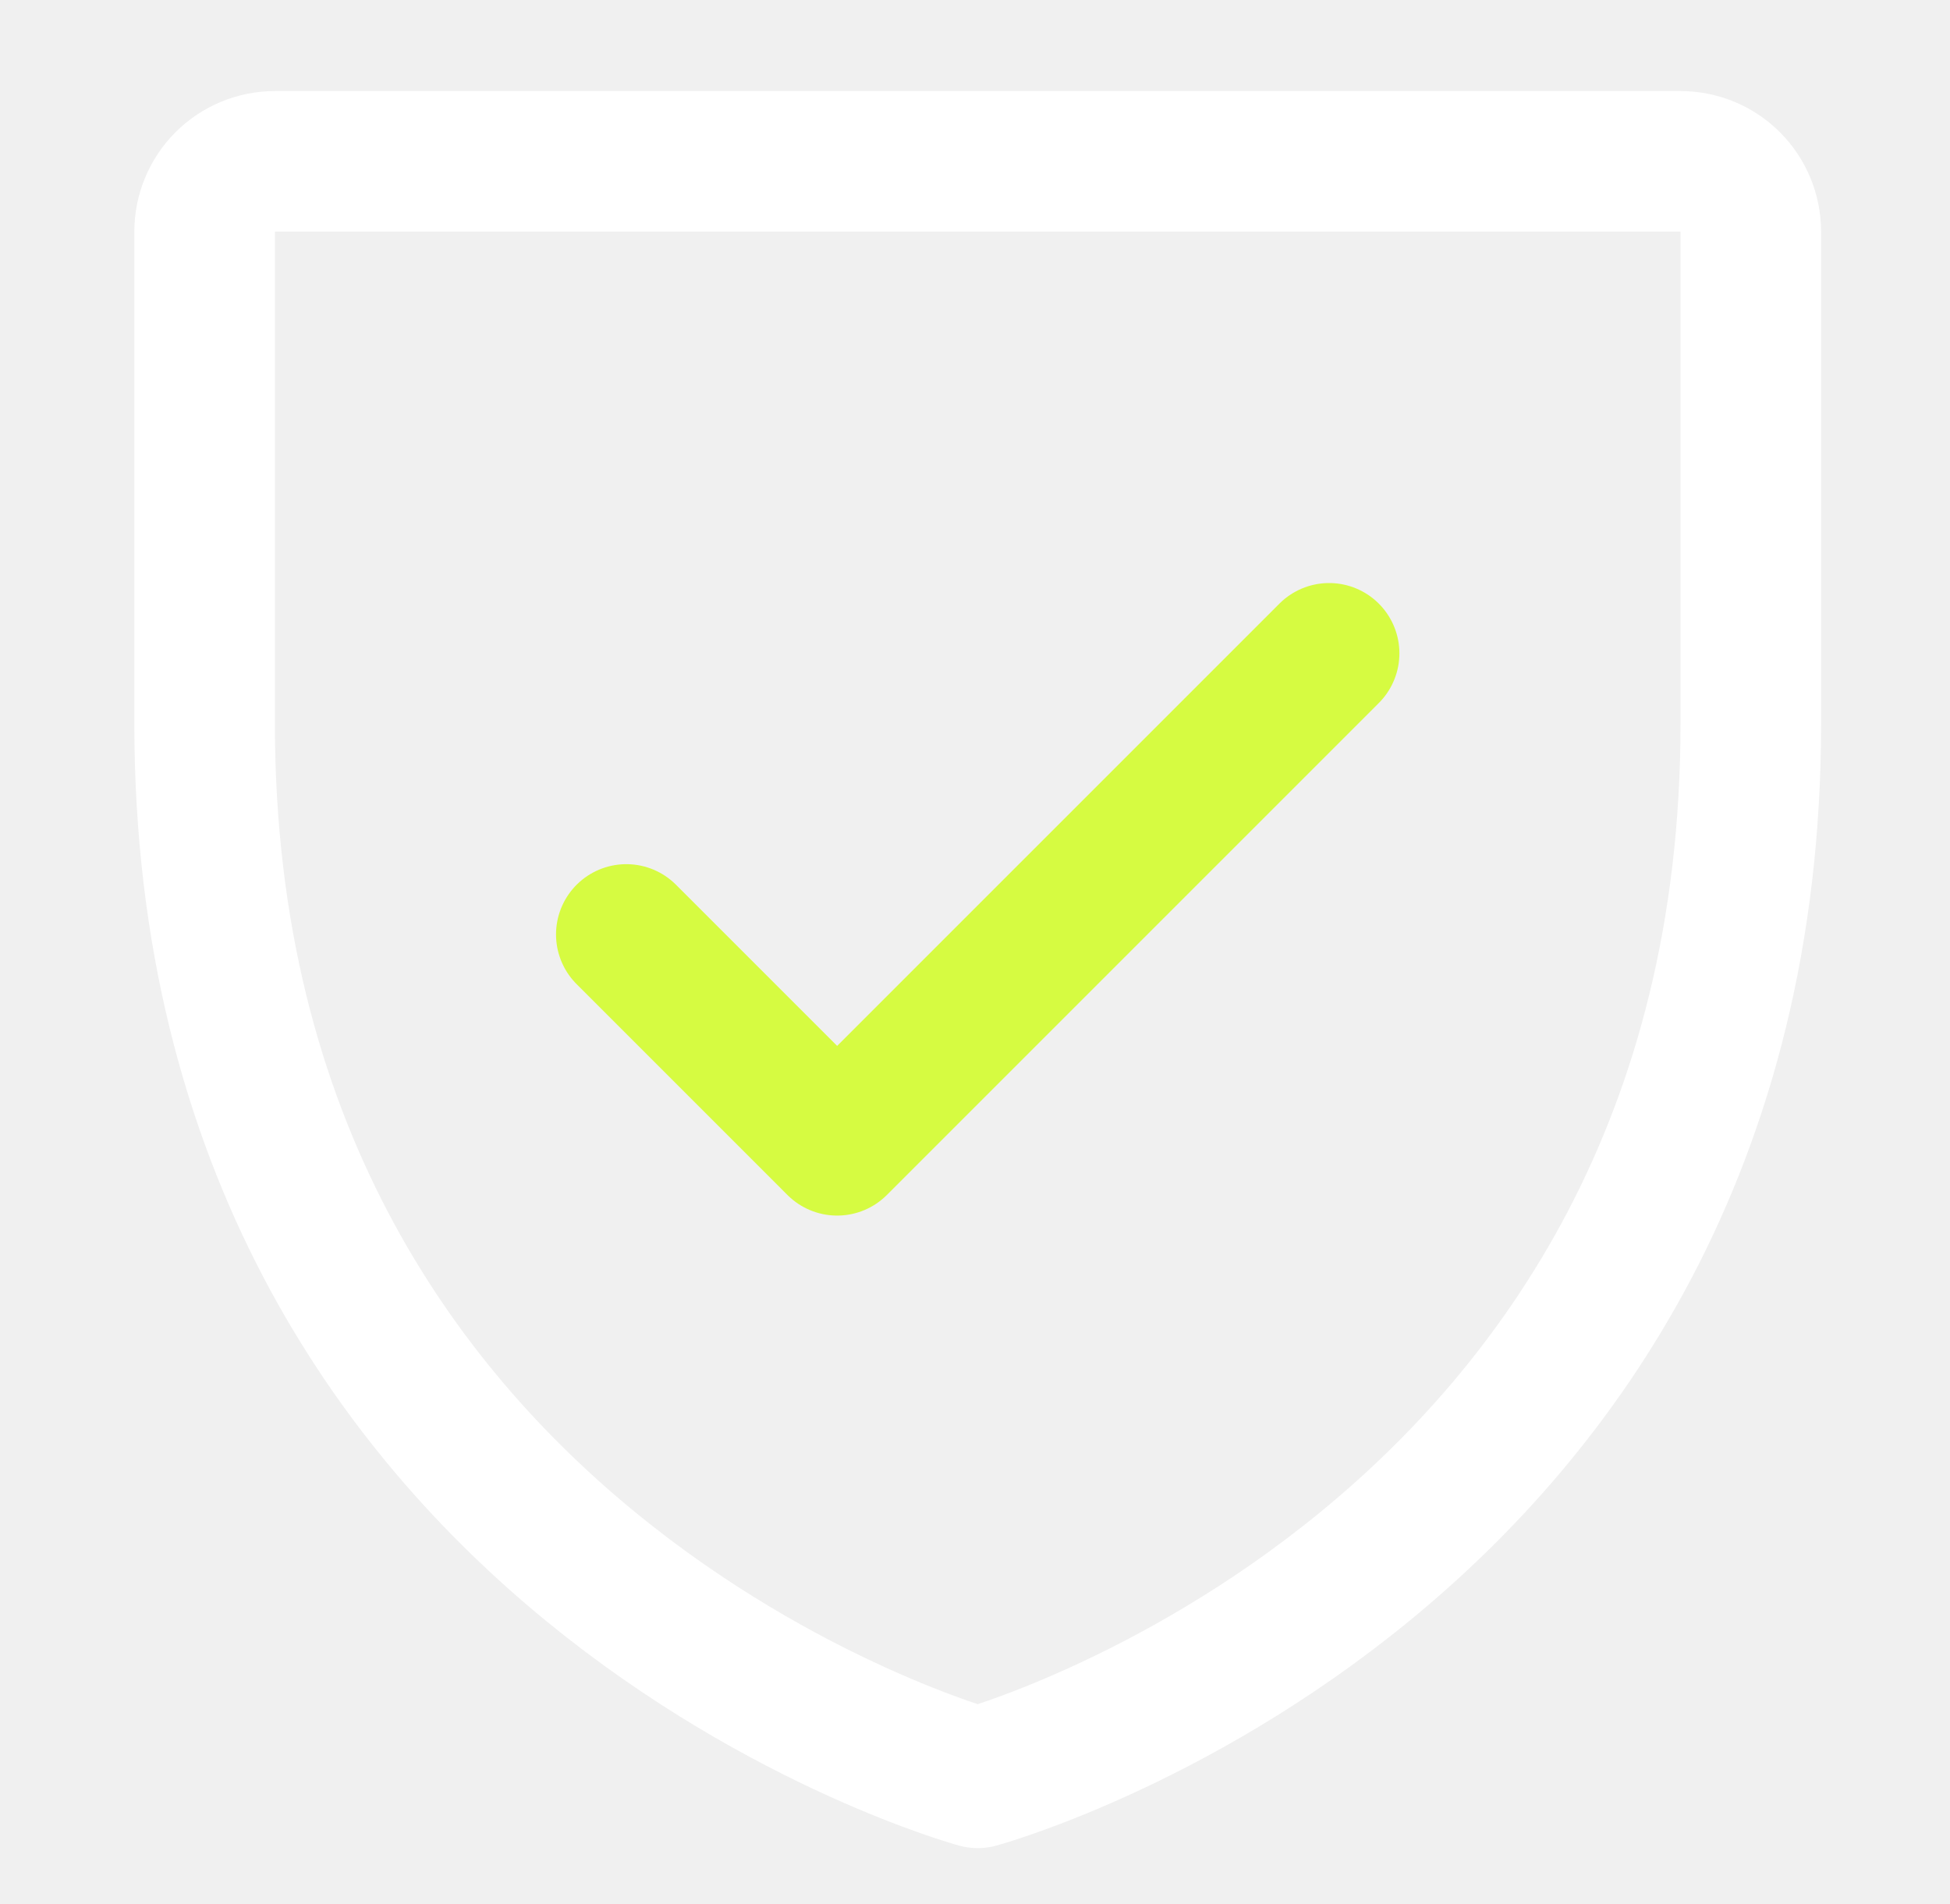
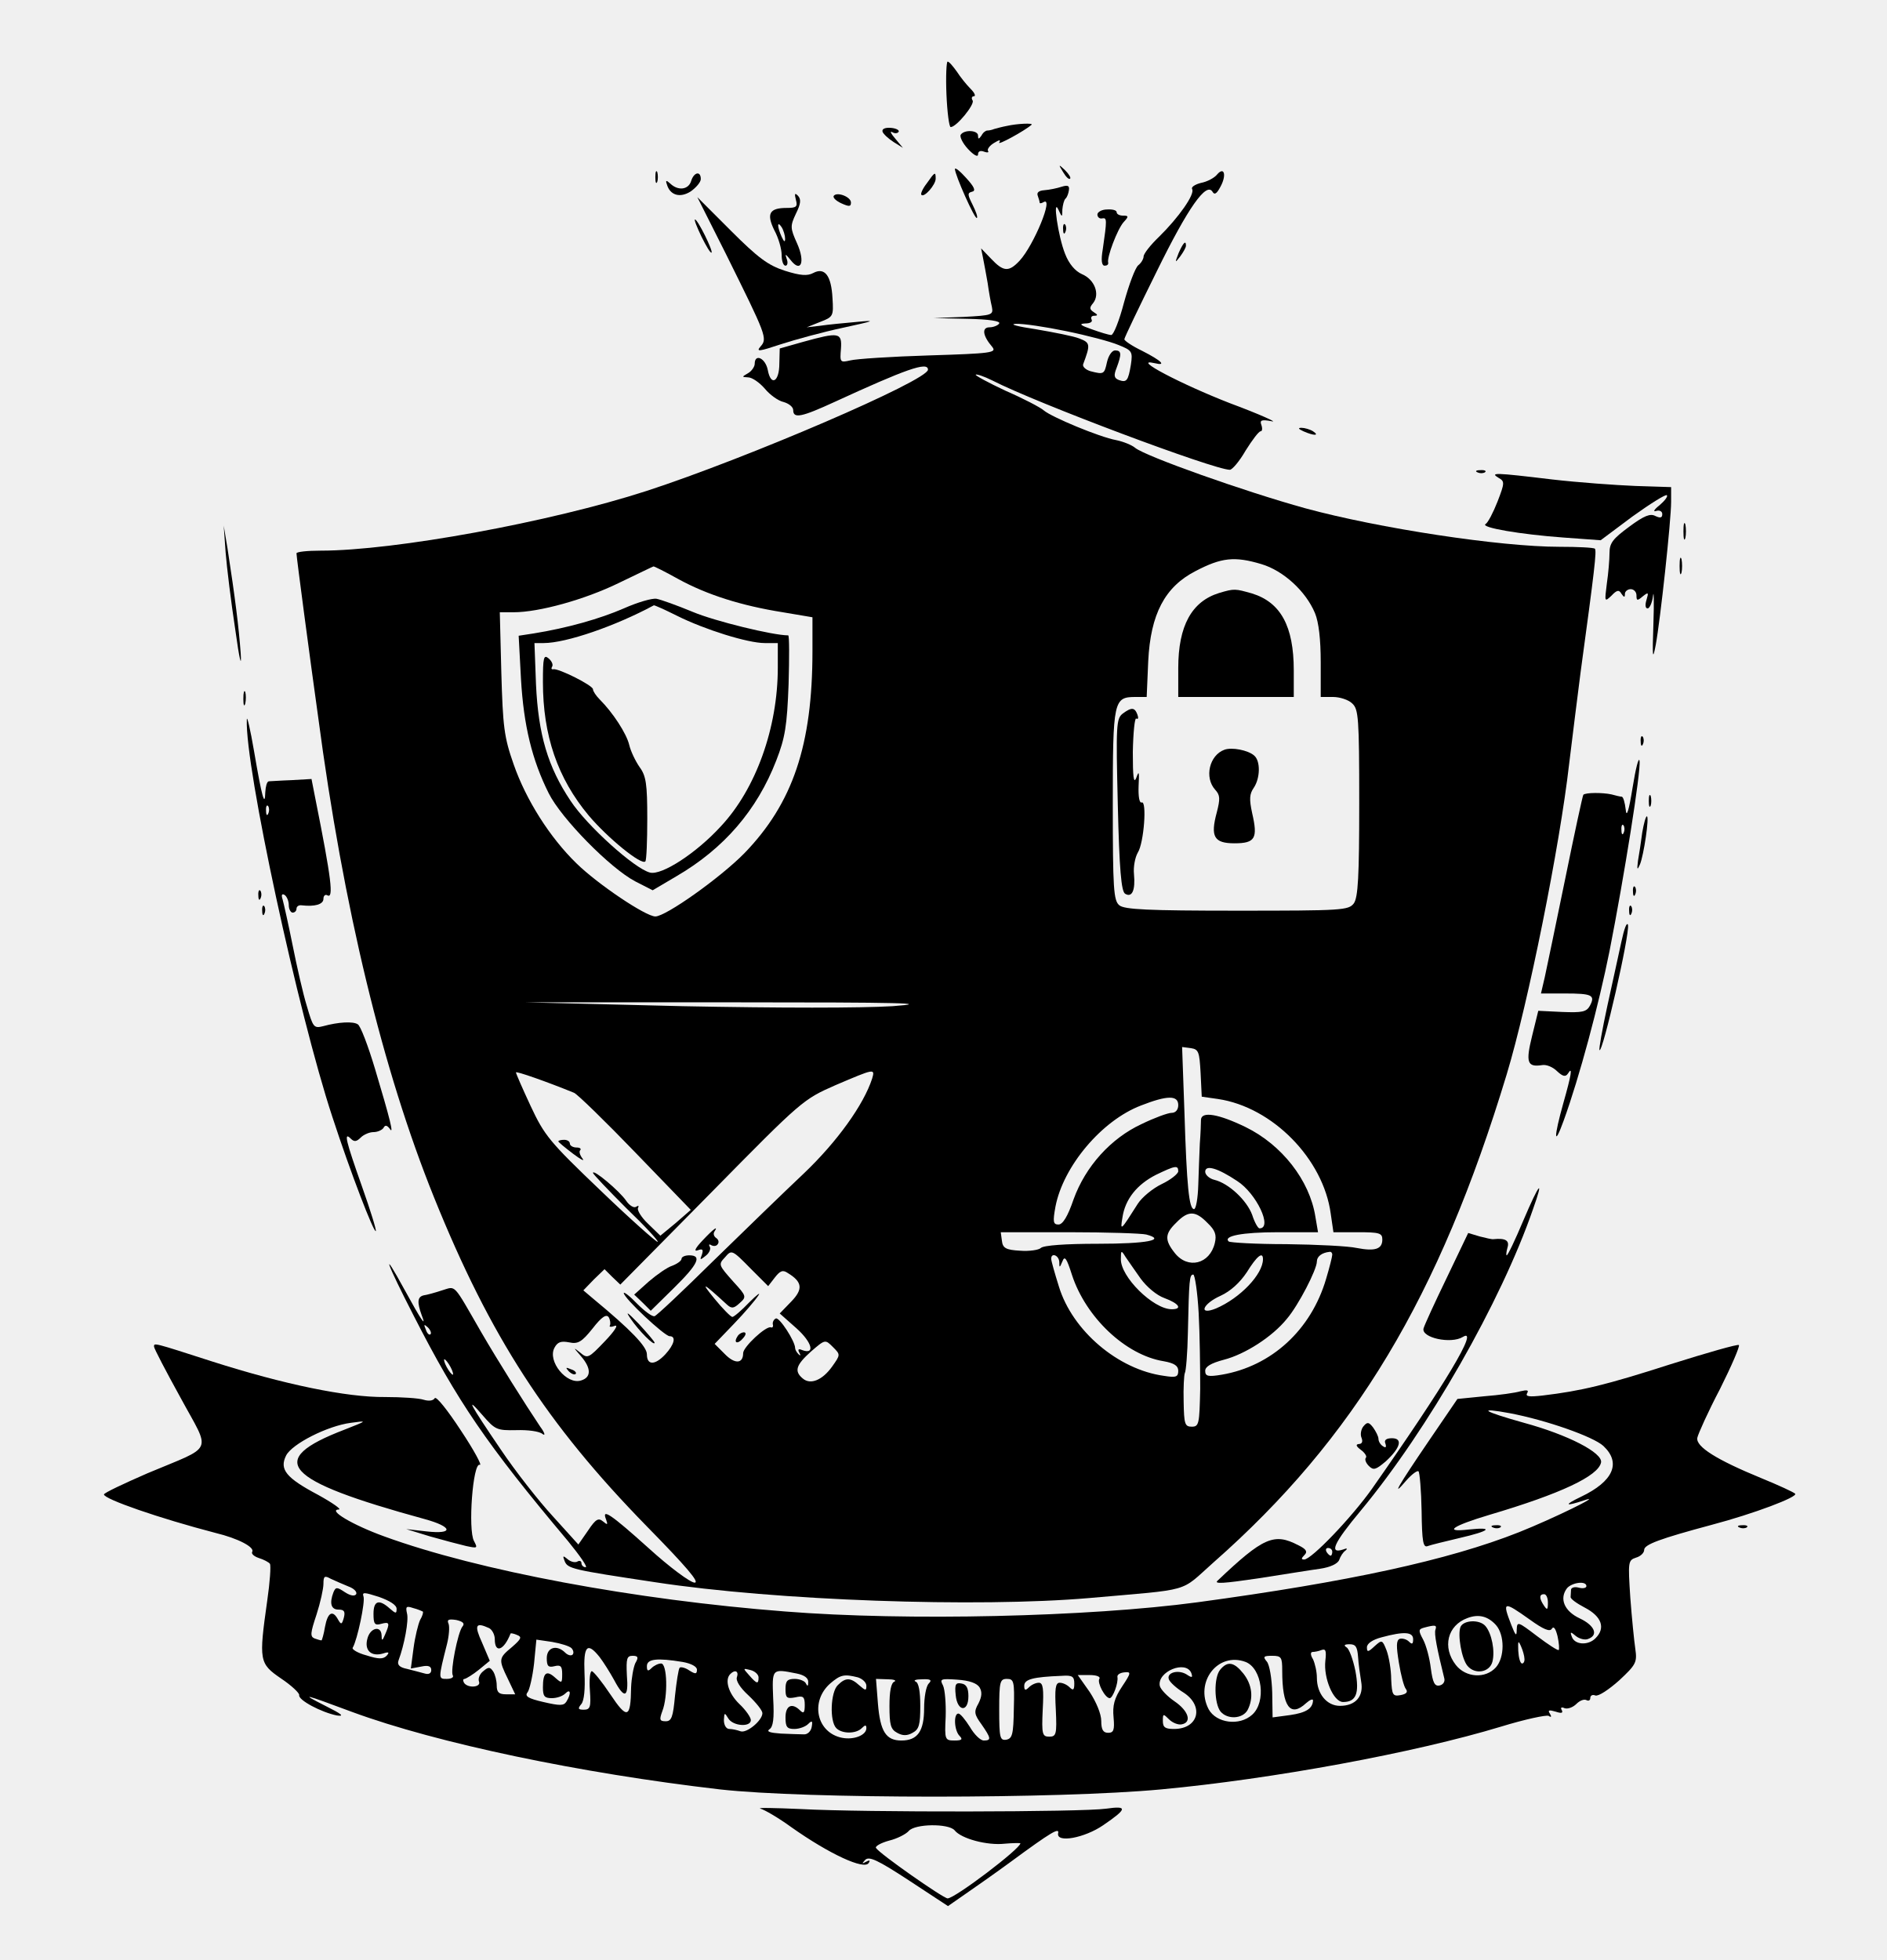
- <svg xmlns="http://www.w3.org/2000/svg" fill="none" viewBox="8.424 15.686 38.844 37.926" style="max-height: 500px" width="38.844" height="37.926">
-   <path stroke-linejoin="round" stroke-linecap="round" stroke-width="2.8" stroke="white" d="M43.3 30.1V20.3C43.3 19.929 43.153 19.573 42.89 19.31C42.627 19.047 42.271 18.9 41.9 18.9H13.9C13.529 18.9 13.173 19.047 12.91 19.31C12.648 19.573 12.5 19.929 12.5 20.3V30.1C12.5 46.9 27.9 51.1 27.9 51.1C27.9 51.1 43.3 46.9 43.3 30.1Z" />
-   <path stroke-linejoin="round" stroke-linecap="round" stroke-width="2.8" stroke="#D6FB41" d="M20.9 34.3L25.1 38.5L34.9 28.7" />
-   <path fill="white" d="M60.07 45.5L55.78 23.63H61.6L63.76 37.82L64.12 40.28H64.36L67.66 23.63H73.78L77.08 40.28H77.35L77.62 38.21L79.78 23.63H85.63L81.4 45.5H73.72L71.17 33.05L70.84 31.22H70.63L70.3 33.05L67.72 45.5H60.07ZM94.42 45.8C92.58 45.8 91.05 45.45 89.83 44.75C88.63 44.05 87.72 43.08 87.1 41.84C86.5 40.58 86.2 39.12 86.2 37.46V37.13C86.2 35.39 86.53 33.91 87.19 32.69C87.85 31.47 88.76 30.54 89.92 29.9C91.1 29.26 92.45 28.94 93.97 28.94C95.67 28.94 97.11 29.26 98.29 29.9C99.49 30.52 100.4 31.4 101.02 32.54C101.64 33.68 101.95 35 101.95 36.5V38.72H91.57V39.47C91.57 40.17 91.82 40.74 92.32 41.18C92.82 41.6 93.46 41.81 94.24 41.81C94.94 41.81 95.51 41.67 95.95 41.39C96.39 41.09 96.65 40.7 96.73 40.22H101.77C101.71 41.34 101.36 42.32 100.72 43.16C100.08 43.98 99.22 44.63 98.14 45.11C97.06 45.57 95.82 45.8 94.42 45.8ZM91.57 35.36V35.51H96.73V35.36C96.73 34.5 96.49 33.87 96.01 33.47C95.55 33.05 94.93 32.84 94.15 32.84C93.39 32.84 92.77 33.06 92.29 33.5C91.81 33.92 91.57 34.54 91.57 35.36ZM114.879 45.8C113.859 45.8 112.929 45.58 112.089 45.14C111.269 44.7 110.659 44.08 110.259 43.28H110.019L109.719 45.5H104.709V23.63H110.019V31.49H110.259C110.659 30.69 111.269 30.07 112.089 29.63C112.929 29.17 113.859 28.94 114.879 28.94C116.359 28.94 117.549 29.28 118.449 29.96C119.349 30.62 120.009 31.55 120.429 32.75C120.849 33.95 121.059 35.36 121.059 36.98V37.76C121.059 40.62 120.499 42.68 119.379 43.94C118.259 45.18 116.759 45.8 114.879 45.8ZM112.719 41.51C113.579 41.51 114.239 41.27 114.699 40.79C115.179 40.29 115.419 39.6 115.419 38.72V36.05C115.419 35.17 115.179 34.48 114.699 33.98C114.239 33.48 113.579 33.23 112.719 33.23C111.899 33.23 111.249 33.48 110.769 33.98C110.289 34.46 110.049 35.15 110.049 36.05V38.69C110.049 39.61 110.289 40.31 110.769 40.79C111.249 41.27 111.899 41.51 112.719 41.51Z" />
-   <path fill="#D6FB41" d="M133.77 45.8C131.61 45.8 129.77 45.41 128.25 44.63C126.73 43.83 125.56 42.71 124.74 41.27C123.94 39.83 123.54 38.15 123.54 36.23V35.96C123.54 33.38 123.99 31.15 124.89 29.27C125.79 27.37 127.1 25.91 128.82 24.89C130.54 23.85 132.61 23.33 135.03 23.33C136.99 23.33 138.71 23.67 140.19 24.35C141.67 25.01 142.83 25.94 143.67 27.14C144.51 28.34 144.96 29.75 145.02 31.37H139.17C139.05 30.41 138.59 29.64 137.79 29.06C137.01 28.48 136.02 28.19 134.82 28.19C133.4 28.19 132.27 28.52 131.43 29.18C130.59 29.82 130.05 30.83 129.81 32.21L129.24 35.36C128.94 37.1 129.21 38.47 130.05 39.47C130.89 40.45 132.13 40.94 133.77 40.94C134.99 40.94 135.97 40.69 136.71 40.19C137.47 39.67 137.97 38.97 138.21 38.09H144C143.7 39.73 143.08 41.13 142.14 42.29C141.2 43.43 140.01 44.3 138.57 44.9C137.13 45.5 135.53 45.8 133.77 45.8ZM145.633 45.5L149.503 23.63H154.873L153.553 31.19H153.883C154.343 30.49 154.973 29.95 155.773 29.57C156.593 29.17 157.463 28.97 158.383 28.97C160.283 28.97 161.693 29.62 162.613 30.92C163.553 32.2 163.813 34.02 163.393 36.38L161.773 45.5H156.373L157.963 36.47C158.163 35.41 158.063 34.6 157.663 34.04C157.263 33.48 156.603 33.2 155.683 33.2C154.843 33.2 154.173 33.47 153.673 34.01C153.173 34.53 152.843 35.22 152.683 36.08L151.063 45.5H145.633ZM173.599 45.8C171.219 45.8 169.339 45.14 167.959 43.82C166.599 42.5 165.919 40.67 165.919 38.33V38.09C165.919 36.25 166.249 34.65 166.909 33.29C167.569 31.91 168.539 30.85 169.819 30.11C171.099 29.35 172.639 28.97 174.439 28.97C176.179 28.97 177.649 29.32 178.849 30.02C180.069 30.7 180.949 31.67 181.489 32.93C182.049 34.17 182.209 35.63 181.969 37.31L181.759 38.72H171.049C171.049 38.78 171.039 38.85 171.019 38.93C171.019 38.99 171.019 39.06 171.019 39.14C170.899 39.94 171.099 40.59 171.619 41.09C172.139 41.57 172.849 41.81 173.749 41.81C174.429 41.81 174.999 41.68 175.459 41.42C175.939 41.16 176.259 40.78 176.419 40.28H181.489C181.209 41.98 180.379 43.33 178.999 44.33C177.619 45.31 175.819 45.8 173.599 45.8ZM171.679 35.21L171.619 35.51H176.989C177.049 34.63 176.849 33.97 176.389 33.53C175.949 33.07 175.299 32.84 174.439 32.84C173.579 32.84 172.929 33.07 172.489 33.53C172.049 33.97 171.779 34.53 171.679 35.21ZM191.498 45.8C189.098 45.8 187.218 45.14 185.858 43.82C184.518 42.5 183.848 40.75 183.848 38.57V38.33C183.848 36.43 184.178 34.78 184.838 33.38C185.518 31.98 186.488 30.9 187.748 30.14C189.028 29.36 190.568 28.97 192.368 28.97C194.648 28.97 196.478 29.55 197.858 30.71C199.258 31.87 199.988 33.44 200.048 35.42H194.918C194.878 34.68 194.618 34.14 194.138 33.8C193.678 33.46 193.088 33.29 192.368 33.29C191.528 33.29 190.878 33.51 190.418 33.95C189.958 34.37 189.668 34.97 189.548 35.75L189.158 38.15C188.978 39.21 189.118 40.03 189.578 40.61C190.038 41.19 190.738 41.48 191.678 41.48C192.378 41.48 192.958 41.3 193.418 40.94C193.878 40.58 194.178 40.1 194.318 39.5H199.478C199.398 40.76 199.008 41.86 198.308 42.8C197.628 43.74 196.708 44.48 195.548 45.02C194.388 45.54 193.038 45.8 191.498 45.8ZM201.092 45.5L204.932 23.63H210.332L208.232 35.42L214.622 29.27H221.222L214.052 35.69L218.402 45.5H212.552L209.852 38.96L207.212 41.27L206.462 45.5H201.092Z" />
+ <svg xmlns="http://www.w3.org/2000/svg" version="1.0" width="490pt" height="509pt" viewBox="0 0 490 509" preserveAspectRatio="xMidYMid meet">
+   <g transform="translate(0,509) scale(0.1,-0.1)" fill="#000000" stroke="none">
+     <path d="M2458 4845 c2 -47 7 -85 11 -85 15 0 63 59 57 69 -4 6 -2 11 3 11 6 0 2 9 -8 19 -11 11 -27 31 -36 45 -10 14 -20 26 -24 26 -3 0 -5 -38 -3 -85z" />
+     <path d="M2615 4763 c-11 -2 -26 -6 -33 -8 -7 -3 -15 -4 -18 -4 -4 0 -11 -5 -15 -13 -7 -10 -9 -10 -9 0 0 14 -36 16 -45 2 -3 -5 5 -22 19 -37 15 -16 26 -22 26 -14 0 8 6 11 16 7 8 -3 13 -2 10 2 -3 4 4 14 16 21 13 8 18 9 13 1 -6 -9 66 30 84 46 6 5 -38 3 -64 -3z" />
+     <path d="M2292 4748 c2 -6 15 -18 29 -27 l24 -15 -20 24 c-11 13 -15 20 -8 17 6 -4 14 -4 17 1 2 4 -7 9 -21 10 -15 1 -23 -3 -21 -10z" />
+     <path d="M2480 4651 c0 -15 52 -132 57 -127 3 2 -3 18 -11 34 -13 26 -14 31 -2 34 11 2 7 12 -15 36 -16 18 -29 28 -29 23z" />
+     <path d="M2761 4643 c7 -12 15 -20 18 -17 3 2 -3 12 -13 22 -17 16 -18 16 -5 -5z" />
+     <path d="M1702 4630 c0 -14 2 -19 5 -12 2 6 2 18 0 25 -3 6 -5 1 -5 -13z" />
+     <path d="M3161 4637 c-7 -9 -26 -19 -42 -22 -16 -4 -26 -11 -23 -16 8 -13 -35 -74 -86 -124 -22 -21 -40 -44 -40 -51 0 -6 -6 -17 -14 -23 -8 -7 -24 -50 -37 -97 -12 -46 -27 -84 -33 -84 -6 0 -29 7 -51 15 -29 10 -34 14 -17 15 13 0 20 4 17 10 -3 6 0 10 7 10 10 0 9 3 -1 9 -12 8 -12 12 -2 24 18 23 4 61 -29 75 -18 8 -34 27 -44 53 -18 45 -33 149 -17 114 9 -20 10 -20 10 1 1 11 4 24 8 28 4 3 8 14 9 22 2 12 -3 14 -19 9 -12 -4 -32 -8 -45 -9 -14 -1 -20 -6 -17 -14 3 -8 5 -16 5 -18 0 -3 5 -2 10 1 28 17 -25 -112 -62 -152 -28 -30 -42 -29 -74 5 l-26 27 5 -25 c3 -14 8 -43 12 -65 3 -22 8 -50 11 -62 4 -21 1 -22 -73 -26 l-78 -3 88 -2 c56 -1 86 -6 82 -12 -3 -5 -15 -10 -25 -10 -21 0 -18 -22 7 -51 12 -15 -2 -17 -164 -22 -98 -3 -190 -9 -205 -13 -26 -6 -27 -5 -24 30 3 43 -5 44 -99 18 l-60 -17 -1 -39 c0 -48 -22 -60 -30 -17 -6 31 -34 44 -34 16 0 -7 -8 -19 -17 -24 -17 -10 -17 -10 0 -11 10 0 29 -13 43 -29 13 -16 35 -32 49 -35 14 -4 25 -13 25 -21 0 -23 22 -18 107 21 185 85 243 106 243 84 0 -28 -470 -230 -731 -315 -250 -81 -655 -155 -846 -155 -35 0 -63 -3 -63 -7 0 -5 9 -75 20 -158 11 -82 27 -202 36 -265 66 -499 168 -919 301 -1249 146 -362 293 -589 552 -854 103 -105 139 -147 125 -147 -11 0 -65 40 -120 90 -99 89 -122 104 -110 74 5 -14 4 -15 -8 -5 -12 10 -19 6 -39 -24 l-25 -36 -66 73 c-37 40 -98 118 -135 173 -83 122 -93 142 -48 90 33 -38 37 -40 88 -39 30 1 60 -3 68 -10 8 -6 6 3 -6 19 -39 58 -110 171 -153 245 -75 130 -65 120 -102 109 -18 -6 -40 -12 -48 -13 -16 -4 -17 -18 -5 -51 14 -36 -2 -12 -44 65 -64 117 -48 72 24 -68 113 -221 188 -332 400 -584 31 -38 52 -68 46 -68 -6 0 -11 5 -11 11 0 5 -5 7 -10 4 -6 -4 -18 -1 -26 6 -12 10 -13 9 -8 -4 8 -21 17 -23 236 -56 314 -48 837 -66 1127 -41 271 24 233 13 322 92 367 323 587 690 762 1268 56 185 138 594 162 805 9 72 22 180 30 240 36 264 42 315 37 320 -3 3 -44 5 -92 5 -154 0 -469 48 -660 100 -159 44 -415 135 -442 157 -8 7 -30 16 -49 20 -44 8 -168 60 -188 77 -9 8 -53 31 -99 51 -45 21 -80 40 -78 42 2 2 21 -4 43 -15 115 -59 576 -232 617 -232 6 0 25 22 41 50 17 27 34 50 39 50 4 0 5 7 2 16 -5 13 0 15 27 10 17 -4 -31 18 -109 47 -126 49 -258 118 -196 104 33 -8 19 6 -32 32 -25 12 -46 26 -46 30 0 4 38 83 84 176 82 167 129 233 145 207 5 -9 11 -5 20 12 17 30 11 55 -8 33z m-392 -407 c54 -11 115 -27 136 -36 35 -14 37 -17 32 -51 -7 -42 -11 -47 -31 -40 -13 5 -14 12 -6 32 13 35 13 45 -4 45 -8 0 -17 -13 -21 -30 -7 -32 -8 -33 -43 -24 -13 4 -21 12 -19 18 19 51 19 56 -10 67 -15 6 -66 16 -113 24 -47 7 -70 13 -52 14 19 1 78 -8 131 -19z m507 -605 c57 -17 115 -70 139 -127 10 -24 15 -69 15 -128 l0 -90 32 0 c17 0 40 -7 50 -17 16 -15 18 -36 18 -258 0 -192 -3 -245 -14 -261 -14 -18 -29 -19 -304 -19 -230 0 -292 3 -305 14 -15 12 -17 43 -17 262 0 272 2 279 60 279 l28 0 4 93 c6 122 43 193 123 234 67 35 101 39 171 18z m-1514 -39 c75 -41 164 -69 271 -86 l77 -13 0 -88 c0 -244 -51 -395 -177 -525 -63 -64 -204 -164 -231 -164 -25 0 -150 84 -205 138 -69 67 -131 165 -163 257 -25 71 -28 98 -32 238 l-4 157 36 0 c66 0 185 33 273 76 48 23 89 43 90 43 1 1 31 -14 65 -33z m556 -1109 c-85 -5 -290 -5 -545 0 l-408 10 545 0 c431 0 516 -2 408 -10z m800 -173 l3 -62 42 -6 c142 -21 274 -156 293 -298 l7 -48 63 0 c56 0 64 -2 64 -19 0 -25 -19 -31 -66 -22 -22 5 -104 9 -183 10 -79 0 -147 4 -150 7 -15 14 34 24 128 24 l104 0 -7 41 c-15 94 -87 186 -181 232 -70 34 -115 42 -116 19 0 -9 -1 -37 -3 -62 -1 -25 -3 -73 -4 -107 -1 -35 -6 -63 -11 -63 -13 0 -19 59 -25 253 l-6 168 23 -3 c20 -3 22 -10 25 -64z m-1627 -52 c9 -4 81 -74 160 -156 l143 -148 -39 -34 -40 -33 -32 31 c-18 17 -29 36 -26 41 3 6 1 7 -5 3 -6 -4 -18 4 -26 16 -17 25 -86 83 -86 72 0 -3 39 -44 86 -91 48 -46 85 -86 82 -88 -2 -2 -69 57 -148 133 -133 127 -146 143 -182 220 -21 45 -38 84 -38 87 0 4 80 -24 151 -53z m774 37 c-22 -68 -91 -164 -177 -246 -51 -48 -157 -151 -236 -228 -78 -77 -147 -142 -152 -143 -6 -2 -26 13 -45 32 -19 20 -35 32 -35 28 0 -13 106 -112 119 -112 18 0 12 -22 -11 -47 -27 -29 -48 -29 -48 0 0 20 -41 63 -139 144 l-26 22 27 28 28 27 20 -20 21 -20 237 240 c235 239 238 241 322 278 101 43 103 44 95 17z m795 -69 c0 -12 -7 -20 -17 -20 -10 0 -45 -13 -78 -29 -80 -37 -146 -110 -177 -196 -15 -44 -28 -65 -39 -65 -14 0 -15 7 -8 46 20 105 120 224 222 263 69 27 97 27 97 1z m0 -172 c-1 -7 -20 -22 -43 -33 -23 -11 -51 -34 -62 -51 -45 -71 -46 -72 -40 -36 7 48 38 86 87 111 50 24 58 26 58 9z m153 -25 c50 -32 93 -123 58 -123 -4 0 -13 16 -19 35 -14 38 -61 82 -98 91 -13 3 -24 13 -24 21 0 19 32 10 83 -24z m-77 -109 c20 -19 24 -31 19 -52 -13 -55 -70 -69 -104 -26 -27 34 -26 50 4 79 31 32 50 31 81 -1z m-159 -30 c53 -14 2 -24 -126 -24 -83 0 -141 -4 -148 -11 -5 -5 -30 -9 -54 -7 -37 2 -45 7 -47 26 l-3 22 178 0 c98 0 188 -3 200 -6z m-1027 -89 l45 -45 17 22 c14 18 21 21 34 12 38 -23 40 -42 9 -74 l-30 -31 44 -39 c40 -36 49 -69 14 -56 -9 4 -12 2 -7 -7 4 -7 3 -9 -2 -4 -5 5 -9 12 -9 16 0 18 -41 81 -50 77 -5 -2 -9 -9 -8 -15 2 -6 -1 -10 -5 -8 -13 4 -72 -51 -72 -67 0 -28 -22 -29 -48 -2 l-26 26 50 52 c28 29 56 62 63 73 8 11 -3 3 -23 -17 -20 -21 -40 -38 -44 -38 -4 0 -25 21 -47 48 -37 45 -30 42 33 -16 12 -11 18 -10 33 4 18 16 18 18 -16 55 -39 44 -40 45 -22 64 17 20 18 20 67 -30z m1012 -25 c16 -22 42 -44 62 -51 38 -14 48 -29 19 -29 -48 0 -134 85 -132 131 0 22 1 23 12 5 7 -10 24 -35 39 -56z m498 62 c0 -5 -7 -33 -16 -63 -39 -133 -142 -227 -271 -249 -36 -6 -43 -4 -43 10 0 11 15 20 49 29 54 14 125 59 163 106 30 35 78 128 78 149 0 13 13 23 33 25 4 1 7 -3 7 -7z m-709 -19 c0 -16 1 -16 8 1 6 16 11 9 25 -35 36 -110 139 -208 238 -224 28 -5 38 -12 38 -25 0 -16 -6 -18 -37 -13 -119 16 -238 117 -273 232 -11 35 -20 67 -20 72 0 17 20 9 21 -8z m529 7 c0 -39 -59 -101 -122 -128 -47 -19 -35 12 12 33 26 12 50 34 68 61 26 42 42 55 42 34z m-167 -140 c3 -55 4 -144 4 -197 -2 -91 -3 -98 -22 -98 -18 0 -20 7 -21 65 -1 36 1 69 3 74 3 4 7 52 8 105 3 138 4 151 14 151 4 0 11 -45 14 -100z m-1529 -32 c-3 -4 3 -5 13 -1 10 3 -2 -15 -26 -40 -43 -45 -45 -46 -65 -29 -18 14 -17 13 2 -9 28 -32 28 -56 1 -64 -37 -12 -88 50 -69 85 8 15 17 18 38 14 23 -5 33 1 61 36 24 31 36 38 42 29 4 -7 5 -17 3 -21z m-466 -23 c-3 -3 -9 2 -12 12 -6 14 -5 15 5 6 7 -7 10 -15 7 -18z m1043 -84 c-25 -35 -56 -48 -76 -31 -23 19 -18 35 21 70 37 32 37 32 57 12 20 -20 20 -20 -2 -51z m-991 -1 c6 -11 8 -20 6 -20 -3 0 -10 9 -16 20 -6 11 -8 20 -6 20 3 0 10 -9 16 -20z" />
+     <path d="M3166 3550 c-71 -22 -106 -85 -106 -195 l0 -75 150 0 150 0 0 69 c0 115 -34 177 -109 200 -43 12 -45 13 -85 1z" />
+     <path d="M2916 3237 c-17 -13 -18 -29 -13 -237 4 -168 9 -225 19 -231 18 -11 27 9 23 51 -2 19 3 44 10 56 16 25 24 136 10 130 -6 -2 -9 15 -8 43 2 37 1 41 -6 21 -7 -17 -9 3 -9 67 1 51 5 90 9 87 5 -3 6 2 3 10 -7 19 -15 20 -38 3z" />
+     <path d="M3180 3143 c-39 -14 -53 -72 -24 -104 13 -14 13 -24 4 -59 -17 -63 -7 -80 46 -80 54 0 61 13 46 78 -8 37 -7 50 4 66 17 25 18 70 1 84 -16 14 -58 22 -77 15z" />
+     <path d="M1620 3510 c-62 -27 -147 -51 -234 -65 l-39 -6 6 -112 c7 -122 29 -211 72 -297 33 -66 160 -195 225 -229 l45 -23 61 36 c124 72 210 172 260 301 23 59 28 90 32 198 2 70 2 127 -1 127 -40 0 -191 37 -248 61 -41 17 -83 32 -94 34 -11 2 -49 -9 -85 -25z m138 -19 c72 -36 184 -71 228 -71 l34 0 0 -64 c0 -156 -57 -315 -148 -412 -64 -70 -154 -128 -184 -120 -40 10 -164 122 -206 186 -59 88 -84 172 -90 303 l-4 107 24 0 c58 0 186 44 286 98 1 1 28 -11 60 -27z" />
+     <path d="M1410 3319 c0 -139 38 -250 119 -347 49 -58 137 -130 147 -119 3 3 5 53 5 111 0 90 -3 111 -20 134 -11 16 -23 41 -27 58 -7 29 -42 83 -76 117 -10 10 -18 22 -18 27 0 10 -90 55 -103 52 -5 -1 -6 2 -3 7 3 5 -1 14 -9 21 -13 11 -15 3 -15 -61z" />
+     <path d="M1450 2126 c0 -2 17 -16 38 -32 20 -15 31 -21 25 -13 -7 9 -10 19 -6 22 3 4 -1 7 -10 7 -9 0 -17 5 -17 10 0 6 -7 10 -15 10 -8 0 -15 -2 -15 -4z" />
+     <path d="M1824 1868 c-18 -19 -23 -29 -12 -25 13 5 15 2 11 -11 -6 -15 -5 -15 10 -3 9 7 14 18 10 24 -3 5 -1 7 5 3 6 -3 13 -2 16 3 4 5 2 12 -4 16 -6 4 -8 11 -5 16 12 18 -2 8 -31 -23z" />
+     <path d="M1770 1821 c0 -5 -11 -13 -24 -18 -13 -4 -40 -23 -61 -41 l-38 -34 22 -21 21 -21 60 59 c63 62 74 85 40 85 -11 0 -20 -4 -20 -9z" />
+     <path d="M1638 1665 c21 -31 62 -72 62 -62 0 3 -19 25 -41 49 -30 31 -36 35 -21 13z" />
+     <path d="M1915 1619 c-11 -17 1 -21 15 -4 8 9 8 15 2 15 -6 0 -14 -5 -17 -11z" />
+     <path d="M1477 1529 c7 -7 15 -10 18 -7 3 3 -2 9 -12 12 -14 6 -15 5 -6 -5z" />
+     <path d="M1795 4620 c-7 -23 -34 -26 -54 -7 -11 10 -13 9 -9 -2 8 -28 34 -36 62 -18 14 10 26 24 26 32 0 22 -18 18 -25 -5z" />
+     <path d="M2407 4614 c-11 -14 -17 -28 -14 -30 7 -8 37 26 37 42 0 19 -2 18 -23 -12z" />
+     <path d="M2067 4571 c5 -18 1 -21 -24 -21 -45 0 -53 -15 -32 -58 11 -20 19 -49 19 -64 0 -15 4 -28 10 -28 5 0 7 8 3 18 -5 14 -3 13 10 -3 27 -35 39 -6 17 43 -18 40 -18 45 -3 77 13 26 14 38 5 47 -8 8 -9 5 -5 -11z m-28 -101 c0 -10 -3 -8 -9 5 -12 27 -12 43 0 25 5 -8 9 -22 9 -30z" />
+     <path d="M2165 4581 c-2 -5 7 -13 20 -19 20 -9 25 -9 25 2 0 15 -37 29 -45 17z" />
+     <path d="M1885 4431 c105 -212 109 -220 90 -241 -12 -14 -4 -13 53 6 37 12 110 32 162 43 83 18 87 20 35 15 -33 -3 -76 -7 -95 -10 l-35 -4 35 14 c34 13 35 15 32 62 -3 58 -20 81 -50 65 -15 -8 -33 -7 -74 6 -43 14 -69 33 -140 104 l-87 87 74 -147z" />
+     <path d="M2850 4533 c0 -7 6 -12 13 -10 12 2 12 -4 1 -80 -5 -29 -3 -43 5 -43 6 0 10 3 9 8 -4 13 24 87 40 105 14 15 13 17 -1 17 -10 0 -17 4 -17 9 0 5 -11 8 -25 7 -14 0 -25 -7 -25 -13z" />
+     <path d="M1822 4475 c12 -24 23 -43 26 -41 4 5 -36 86 -43 86 -3 0 5 -20 17 -45z" />
+     <path d="M2761 4494 c0 -11 3 -14 6 -6 3 7 2 16 -1 19 -3 4 -6 -2 -5 -13z" />
+     <path d="M3061 4433 c-10 -26 -10 -27 4 -9 8 11 15 23 15 28 0 15 -7 8 -19 -19z" />
+     <path d="M3385 3970 c27 -12 43 -12 25 0 -8 5 -22 9 -30 9 -10 0 -8 -3 5 -9z" />
+     <path d="M3838 3863 c7 -3 16 -2 19 1 4 3 -2 6 -13 5 -11 0 -14 -3 -6 -6z" />
+     <path d="M3892 3849 c16 -9 16 -13 -3 -62 -11 -28 -25 -55 -31 -58 -14 -9 92 -27 203 -35 l96 -7 83 62 c46 33 86 58 89 55 3 -3 -5 -14 -19 -26 -14 -11 -18 -18 -9 -15 9 3 16 -1 16 -8 0 -10 -5 -11 -18 -5 -13 7 -29 1 -68 -28 -42 -31 -51 -42 -51 -68 0 -17 -3 -53 -7 -80 -6 -47 -6 -48 12 -31 14 15 20 16 26 5 7 -10 9 -10 9 0 0 6 7 12 15 12 8 0 15 -7 15 -16 0 -14 2 -15 16 -3 15 12 16 11 10 -9 -4 -13 -3 -22 3 -22 5 0 12 15 14 33 2 17 3 -15 1 -73 -3 -88 -2 -97 6 -55 12 65 40 323 40 372 l0 38 -93 3 c-50 2 -148 9 -217 17 -150 18 -161 18 -138 4z" />
+     <path d="M4372 3710 c0 -19 2 -27 5 -17 2 9 2 25 0 35 -3 9 -5 1 -5 -18z" />
+     <path d="M586 3655 c3 -38 14 -128 25 -200 11 -80 17 -103 14 -60 -5 67 -14 140 -34 270 l-10 60 5 -70z" />
+     <path d="M4362 3620 c0 -19 2 -27 5 -17 2 9 2 25 0 35 -3 9 -5 1 -5 -18z" />
+     <path d="M632 3275 c0 -16 2 -22 5 -12 2 9 2 23 0 30 -3 6 -5 -1 -5 -18z" />
+     <path d="M641 3221 c-5 -122 133 -761 222 -1031 48 -147 108 -302 113 -297 2 2 -14 54 -36 116 -42 119 -48 143 -29 124 9 -9 15 -8 26 3 8 8 23 14 33 14 10 0 22 5 26 11 4 8 9 7 16 -2 12 -19 1 25 -38 155 -18 60 -38 113 -45 116 -12 8 -50 6 -90 -5 -24 -6 -26 -3 -42 52 -10 32 -26 103 -37 158 -11 55 -23 108 -26 119 -4 12 -2 16 5 12 6 -4 11 -16 11 -27 0 -10 5 -19 10 -19 6 0 10 5 10 10 0 6 6 10 13 9 34 -4 57 2 57 17 0 8 5 12 10 9 17 -10 11 41 -31 251 l-10 51 -52 -3 c-29 -1 -55 -3 -59 -3 -5 -1 -8 -13 -9 -28 -1 -42 -9 -12 -29 105 -10 59 -19 96 -19 83z m56 -243 c-3 -8 -6 -5 -6 6 -1 11 2 17 5 13 3 -3 4 -12 1 -19z" />
+     <path d="M4261 3164 c0 -11 3 -14 6 -6 3 7 2 16 -1 19 -3 4 -6 -2 -5 -13z" />
+     <path d="M4240 3045 c-10 -62 -16 -80 -18 -57 -2 17 -6 32 -10 33 -4 0 -16 3 -27 6 -23 5 -67 5 -73 -1 -2 -3 -23 -100 -47 -218 -24 -117 -48 -232 -53 -255 l-10 -43 62 0 c70 0 80 -4 65 -32 -9 -16 -20 -18 -72 -16 l-62 3 -16 -65 c-17 -69 -13 -82 26 -76 11 2 28 -5 39 -16 15 -14 22 -15 28 -6 13 21 9 -3 -12 -77 -25 -89 -25 -117 1 -45 41 113 91 300 119 440 38 193 82 468 78 494 -2 12 -10 -19 -18 -69z m-23 -117 c-3 -8 -6 -5 -6 6 -1 11 2 17 5 13 3 -3 4 -12 1 -19z" />
+     <path d="M4282 3010 c0 -14 2 -19 5 -12 2 6 2 18 0 25 -3 6 -5 1 -5 -13z" />
+     <path d="M4265 2928 c-3 -24 -8 -56 -11 -73 -3 -24 -2 -26 5 -10 10 24 25 125 18 125 -3 0 -8 -19 -12 -42z" />
+     <path d="M4241 2774 c0 -11 3 -14 6 -6 3 7 2 16 -1 19 -3 4 -6 -2 -5 -13z" />
+     <path d="M671 2764 c0 -11 3 -14 6 -6 3 7 2 16 -1 19 -3 4 -6 -2 -5 -13z" />
+     <path d="M681 2724 c0 -11 3 -14 6 -6 3 7 2 16 -1 19 -3 4 -6 -2 -5 -13z" />
+     <path d="M4231 2724 c0 -11 3 -14 6 -6 3 7 2 16 -1 19 -3 4 -6 -2 -5 -13z" />
+     <path d="M4211 2645 c-7 -33 -24 -109 -37 -169 -13 -60 -22 -111 -20 -113 8 -9 79 301 74 325 -3 9 -10 -10 -17 -43z" />
+     <path d="M3956 1920 c-21 -50 -40 -90 -43 -90 -2 0 -1 9 2 20 6 19 -6 25 -36 22 -4 -1 -20 3 -36 7 l-30 9 -56 -117 c-31 -64 -58 -123 -60 -131 -6 -24 71 -41 102 -22 44 27 -45 -122 -235 -393 -52 -74 -158 -185 -177 -185 -8 0 -8 3 1 12 8 8 5 15 -16 25 -63 33 -91 21 -210 -92 -10 -9 17 -7 105 6 65 10 138 22 161 25 27 4 46 13 50 23 3 9 10 20 16 24 7 6 4 7 -6 3 -37 -12 -25 16 46 101 175 211 364 542 447 782 30 84 17 70 -25 -29z m-496 -860 c0 -5 -2 -10 -4 -10 -3 0 -8 5 -11 10 -3 6 -1 10 4 10 6 0 11 -4 11 -10z" />
+     <path d="M400 1593 c0 -5 31 -64 69 -133 79 -146 90 -122 -86 -196 -62 -27 -113 -51 -113 -55 0 -12 144 -62 290 -100 58 -14 102 -37 95 -49 -3 -5 5 -12 17 -16 13 -4 26 -11 29 -15 3 -5 0 -48 -7 -96 -22 -156 -21 -163 36 -202 27 -18 48 -38 47 -43 -3 -13 58 -45 98 -53 21 -3 12 4 -30 25 -67 34 -59 32 70 -16 220 -81 592 -159 955 -201 223 -25 878 -25 1145 0 290 27 659 95 883 163 62 19 118 31 124 28 7 -5 8 -2 3 6 -6 9 -2 10 15 5 15 -5 20 -4 16 4 -4 6 -1 9 7 5 8 -3 22 2 31 11 9 9 20 13 26 10 5 -3 10 -1 10 5 0 7 6 10 13 7 8 -3 35 15 62 39 44 41 47 47 42 82 -3 20 -9 80 -13 133 -6 93 -6 97 15 104 11 3 21 12 21 20 0 14 41 29 175 65 110 29 226 73 217 81 -4 4 -43 22 -87 40 -117 48 -171 82 -167 105 2 10 28 68 59 127 30 60 52 111 49 114 -2 3 -83 -20 -178 -50 -168 -54 -231 -69 -331 -81 -35 -4 -46 -3 -41 6 5 8 0 9 -17 5 -13 -4 -55 -10 -94 -13 l-70 -7 -75 -110 c-81 -119 -98 -149 -58 -102 15 17 29 27 32 24 3 -3 7 -49 8 -103 1 -80 4 -96 16 -91 8 3 45 12 83 21 78 18 91 29 24 22 -68 -8 -44 9 53 38 186 55 283 101 290 136 5 25 -86 72 -200 103 -107 30 -124 41 -37 25 95 -18 217 -61 243 -85 47 -44 26 -92 -58 -132 -46 -22 -42 -26 9 -9 53 18 -82 -48 -170 -83 -184 -73 -444 -129 -835 -182 -283 -38 -755 -49 -1070 -24 -390 30 -798 106 -1042 195 -83 30 -148 69 -118 70 8 0 -16 17 -54 38 -83 44 -101 66 -83 102 15 30 107 77 168 85 44 6 44 6 -17 -18 -206 -79 -160 -131 209 -232 73 -20 76 -40 5 -32 l-53 6 62 -19 c35 -10 77 -21 94 -25 29 -6 30 -6 20 13 -16 29 -3 205 15 198 7 -3 -15 38 -49 89 -34 52 -64 90 -68 84 -4 -7 -16 -8 -29 -4 -12 4 -57 7 -100 7 -100 -1 -263 33 -448 92 -155 50 -152 49 -152 39z m505 -623 c14 -5 23 -14 20 -20 -4 -6 -15 -4 -29 5 -21 14 -24 14 -30 0 -11 -29 -6 -45 13 -45 15 0 18 -5 14 -21 -5 -18 -7 -19 -15 -5 -14 26 -27 19 -34 -19 -3 -19 -8 -35 -9 -35 -2 0 -10 2 -18 5 -12 5 -11 14 5 62 10 31 18 67 18 80 0 20 3 22 19 13 11 -5 31 -14 46 -20z m3215 1 c0 -5 -9 -7 -20 -4 -11 3 -20 0 -20 -6 0 -6 -1 -14 -1 -18 -1 -5 16 -17 37 -28 44 -23 54 -53 28 -79 -19 -20 -55 -18 -62 4 -5 13 -3 13 11 1 9 -7 24 -11 32 -7 27 10 16 35 -22 53 -41 19 -54 52 -33 79 14 15 50 19 50 5z m-3090 -59 c0 -13 -2 -13 -18 1 -28 25 -42 20 -42 -14 0 -26 3 -31 20 -26 22 6 23 2 10 -28 -7 -17 -9 -17 -9 -2 -1 27 -30 20 -37 -9 -8 -30 10 -47 41 -38 15 5 17 3 9 -6 -9 -9 -21 -9 -52 1 -23 6 -39 16 -36 20 12 20 33 120 28 133 -4 12 2 11 40 -1 28 -10 46 -21 46 -31z m2990 16 c0 -19 -2 -20 -10 -8 -13 19 -13 30 0 30 6 0 10 -10 10 -22z m-2922 -23 c2 -2 -1 -12 -7 -22 -5 -11 -13 -43 -17 -73 l-7 -53 27 5 c18 4 26 1 26 -9 0 -9 -7 -12 -17 -9 -10 3 -31 8 -46 12 -20 4 -26 11 -22 22 15 40 27 104 22 122 -4 18 -2 20 16 14 12 -3 23 -8 25 -9z m2875 -21 c36 -26 52 -32 57 -24 5 8 10 1 15 -19 4 -18 5 -34 3 -36 -2 -2 -27 14 -56 36 -50 38 -52 39 -53 17 0 -19 -3 -16 -14 12 -24 62 -21 63 48 14z m-88 -14 c23 -26 23 -84 0 -110 -27 -30 -78 -27 -104 6 -36 46 -22 103 30 122 29 11 53 5 74 -18z m-2684 -4 c-12 -15 -32 -116 -25 -127 3 -5 -4 -9 -16 -9 -22 0 -22 0 1 91 5 20 7 44 4 52 -5 11 0 13 20 10 17 -4 23 -9 16 -17z m69 -4 c8 -4 15 -17 15 -29 0 -38 24 -29 41 15 1 1 8 0 17 -4 13 -5 11 -10 -13 -31 -35 -29 -36 -32 -11 -83 l19 -40 -24 0 c-18 0 -24 5 -24 23 0 12 -4 28 -9 36 -8 12 -12 13 -26 1 -9 -7 -14 -19 -11 -27 6 -15 -29 -18 -39 -3 -3 6 -3 10 2 10 4 1 21 11 37 24 l28 23 -20 47 c-21 46 -17 54 18 38z m2458 -4 c-4 -10 4 -50 23 -127 2 -8 -3 -16 -12 -18 -13 -3 -18 7 -23 44 -3 26 -12 60 -20 75 -13 24 -12 27 2 31 30 8 34 7 30 -5z m-58 -25 c0 -13 -3 -14 -11 -6 -6 6 -17 9 -24 7 -9 -4 -9 -19 -2 -62 5 -31 13 -62 18 -68 6 -8 2 -13 -13 -16 -21 -4 -23 0 -25 41 0 25 -6 59 -12 75 -11 28 -12 28 -31 11 -17 -16 -20 -16 -20 -3 0 10 15 20 38 26 59 16 82 14 82 -5z m-2186 -23 c5 -5 7 -13 3 -17 -4 -4 -13 -1 -19 5 -22 22 -48 14 -48 -14 0 -21 4 -25 20 -21 16 4 20 0 20 -20 0 -25 -1 -25 -18 -10 -23 21 -32 13 -32 -25 0 -23 4 -28 23 -28 13 0 28 5 35 12 14 14 16 0 3 -21 -7 -11 -17 -11 -60 -1 -39 9 -49 15 -41 25 5 6 13 40 17 75 l6 62 41 -6 c23 -4 45 -11 50 -16z m2475 -27 c1 -7 -2 -13 -6 -13 -5 0 -9 15 -10 33 -1 26 0 28 7 12 5 -11 9 -26 9 -32z m-432 4 c1 -17 5 -46 8 -64 7 -38 -14 -63 -55 -63 -34 0 -60 31 -60 73 0 16 -5 37 -10 48 -7 11 -7 19 -1 19 5 0 16 2 23 5 11 4 13 -2 10 -28 -5 -45 21 -107 46 -107 34 0 43 22 32 81 -6 29 -16 57 -23 61 -8 5 -6 8 8 8 16 0 20 -7 22 -33z m-1970 0 c10 -13 27 -40 38 -60 27 -51 38 -46 33 13 -2 43 0 50 15 50 14 0 16 -4 7 -19 -5 -11 -10 -39 -11 -63 -1 -81 -10 -84 -54 -18 -22 33 -44 60 -48 60 -5 0 -7 -23 -5 -50 3 -43 1 -50 -16 -50 -15 0 -16 3 -6 15 7 9 10 38 8 80 -3 71 7 82 39 42z m1773 -36 c0 -93 21 -122 62 -84 10 9 18 12 18 7 -1 -21 -18 -32 -60 -38 l-45 -6 -1 65 c-1 36 -7 72 -14 80 -11 13 -8 15 14 15 24 0 26 -4 26 -39z m-1557 23 c22 -4 37 -12 37 -20 0 -12 -4 -12 -20 -2 -10 7 -22 10 -25 7 -3 -4 -8 -36 -12 -73 -5 -55 -9 -66 -24 -66 -16 0 -17 4 -9 26 15 38 13 124 -3 124 -7 0 -18 -5 -25 -12 -9 -9 -12 -8 -12 5 0 19 26 22 93 11z m1462 0 c43 -17 54 -104 17 -137 -33 -30 -93 -22 -113 14 -37 71 24 150 96 123z m-1265 -40 c0 -18 -4 -18 -24 5 -17 19 -17 19 3 14 12 -3 21 -12 21 -19z m1124 11 c4 -12 2 -13 -13 -3 -22 13 -53 4 -45 -14 3 -7 19 -22 37 -33 55 -35 40 -95 -24 -95 -23 0 -29 4 -29 21 0 19 1 19 16 4 9 -9 24 -15 33 -13 27 5 18 35 -19 60 -19 13 -36 31 -38 40 -7 37 68 68 82 33z m-1180 -10 c-4 -9 8 -28 30 -48 20 -19 36 -39 36 -46 0 -19 -41 -53 -57 -47 -8 3 -21 6 -29 6 -8 0 -14 10 -14 23 1 20 2 20 11 5 12 -21 59 -24 59 -5 0 7 -13 26 -30 42 -28 27 -39 63 -23 78 12 12 22 7 17 -8z m155 9 c20 -4 31 -12 30 -23 0 -10 -2 -11 -6 -3 -2 6 -16 12 -29 12 -19 0 -24 -5 -24 -26 0 -23 3 -26 25 -22 21 5 25 2 25 -20 0 -20 -3 -23 -12 -14 -21 21 -38 13 -38 -18 0 -25 4 -30 23 -30 13 0 29 6 36 13 10 10 12 8 9 -8 -2 -11 -11 -20 -21 -19 -9 0 -36 1 -59 2 -28 2 -38 5 -30 11 10 6 13 28 10 80 -3 78 -4 78 61 65z m845 -34 c-20 -30 -25 -49 -22 -80 3 -33 0 -40 -14 -40 -13 0 -18 8 -18 31 0 18 -13 49 -30 75 l-31 44 31 0 c17 0 29 -4 25 -10 -6 -10 15 -50 27 -50 8 0 23 40 20 55 -1 6 7 11 18 12 18 2 18 -1 -6 -37z m-686 24 c12 -4 22 -13 22 -22 0 -13 -2 -13 -18 1 -23 21 -36 21 -56 1 -19 -18 -22 -94 -4 -112 15 -15 51 -15 66 0 9 9 12 9 12 0 0 -18 -32 -31 -63 -25 -66 13 -84 94 -31 141 27 23 36 25 72 16z m562 -16 c0 -17 -3 -19 -12 -10 -7 7 -18 12 -26 12 -11 0 -13 -16 -10 -70 3 -64 1 -70 -17 -70 -18 0 -20 6 -17 70 3 54 1 70 -10 70 -8 0 -19 -5 -26 -12 -9 -9 -12 -8 -12 4 0 17 22 23 98 26 27 2 32 -2 32 -20z m-467 5 c-9 -3 -13 -26 -13 -63 0 -49 3 -61 20 -70 14 -8 26 -8 40 0 17 9 20 21 20 70 0 37 -4 60 -12 63 -7 3 0 6 17 6 22 1 26 -2 17 -11 -7 -7 -12 -36 -12 -64 0 -60 -17 -84 -59 -84 -40 0 -55 23 -61 96 l-5 64 30 -1 c16 0 24 -3 18 -6z m221 -15 c7 -12 6 -24 -3 -42 -12 -21 -11 -28 8 -54 25 -36 26 -42 6 -42 -9 0 -25 16 -36 35 -12 19 -25 35 -30 35 -13 0 -11 -44 3 -58 9 -9 6 -12 -13 -12 -25 0 -26 2 -23 62 1 34 -2 71 -7 81 -9 17 -6 18 37 15 31 -2 51 -9 58 -20z m89 -55 c-1 -68 -4 -78 -20 -81 -16 -2 -18 5 -18 78 0 73 2 80 20 80 18 0 20 -6 18 -77z" />
+     <path d="M3793 865 c-8 -21 3 -83 18 -101 20 -24 58 -17 65 11 7 28 -2 73 -18 92 -15 18 -57 16 -65 -2z" />
+     <path d="M3169 754 c-17 -20 -16 -88 1 -109 18 -21 57 -19 70 4 16 31 12 66 -11 95 -24 30 -41 33 -60 10z" />
+     <path d="M2482 688 c4 -43 33 -46 33 -3 0 21 -5 31 -18 33 -15 3 -18 -2 -15 -30z" />
+     <path d="M3541 1386 c-6 -7 -9 -21 -5 -30 4 -10 1 -16 -7 -16 -9 -1 -7 -6 5 -15 11 -8 17 -18 13 -21 -3 -4 0 -13 8 -21 12 -12 18 -10 44 12 38 35 45 60 16 60 -15 0 -21 -5 -17 -14 3 -9 1 -12 -6 -7 -7 4 -12 13 -12 19 0 7 -7 20 -14 30 -11 14 -15 15 -25 3z" />
+     <path d="M3878 1123 c7 -3 16 -2 19 1 4 3 -2 6 -13 5 -11 0 -14 -3 -6 -6z" />
+     <path d="M4518 1123 c7 -3 16 -2 19 1 4 3 -2 6 -13 5 -11 0 -14 -3 -6 -6z" />
+     <path d="M1975 393 c11 -3 47 -24 80 -48 99 -70 190 -112 201 -93 5 7 2 8 -7 3 -11 -6 -11 -5 -2 5 10 10 32 0 113 -53 l102 -67 46 32 c26 18 79 55 117 83 106 78 127 90 123 74 -5 -26 69 -12 117 21 63 43 64 51 8 43 -62 -9 -629 -10 -793 -1 -69 3 -116 4 -105 1z m504 -56 c17 -22 85 -40 130 -35 22 2 41 2 41 1 0 -14 -170 -143 -189 -143 -11 0 -177 116 -186 131 -3 4 12 13 34 19 21 5 44 17 51 25 16 19 103 20 119 2z" />
+   </g>
</svg>
